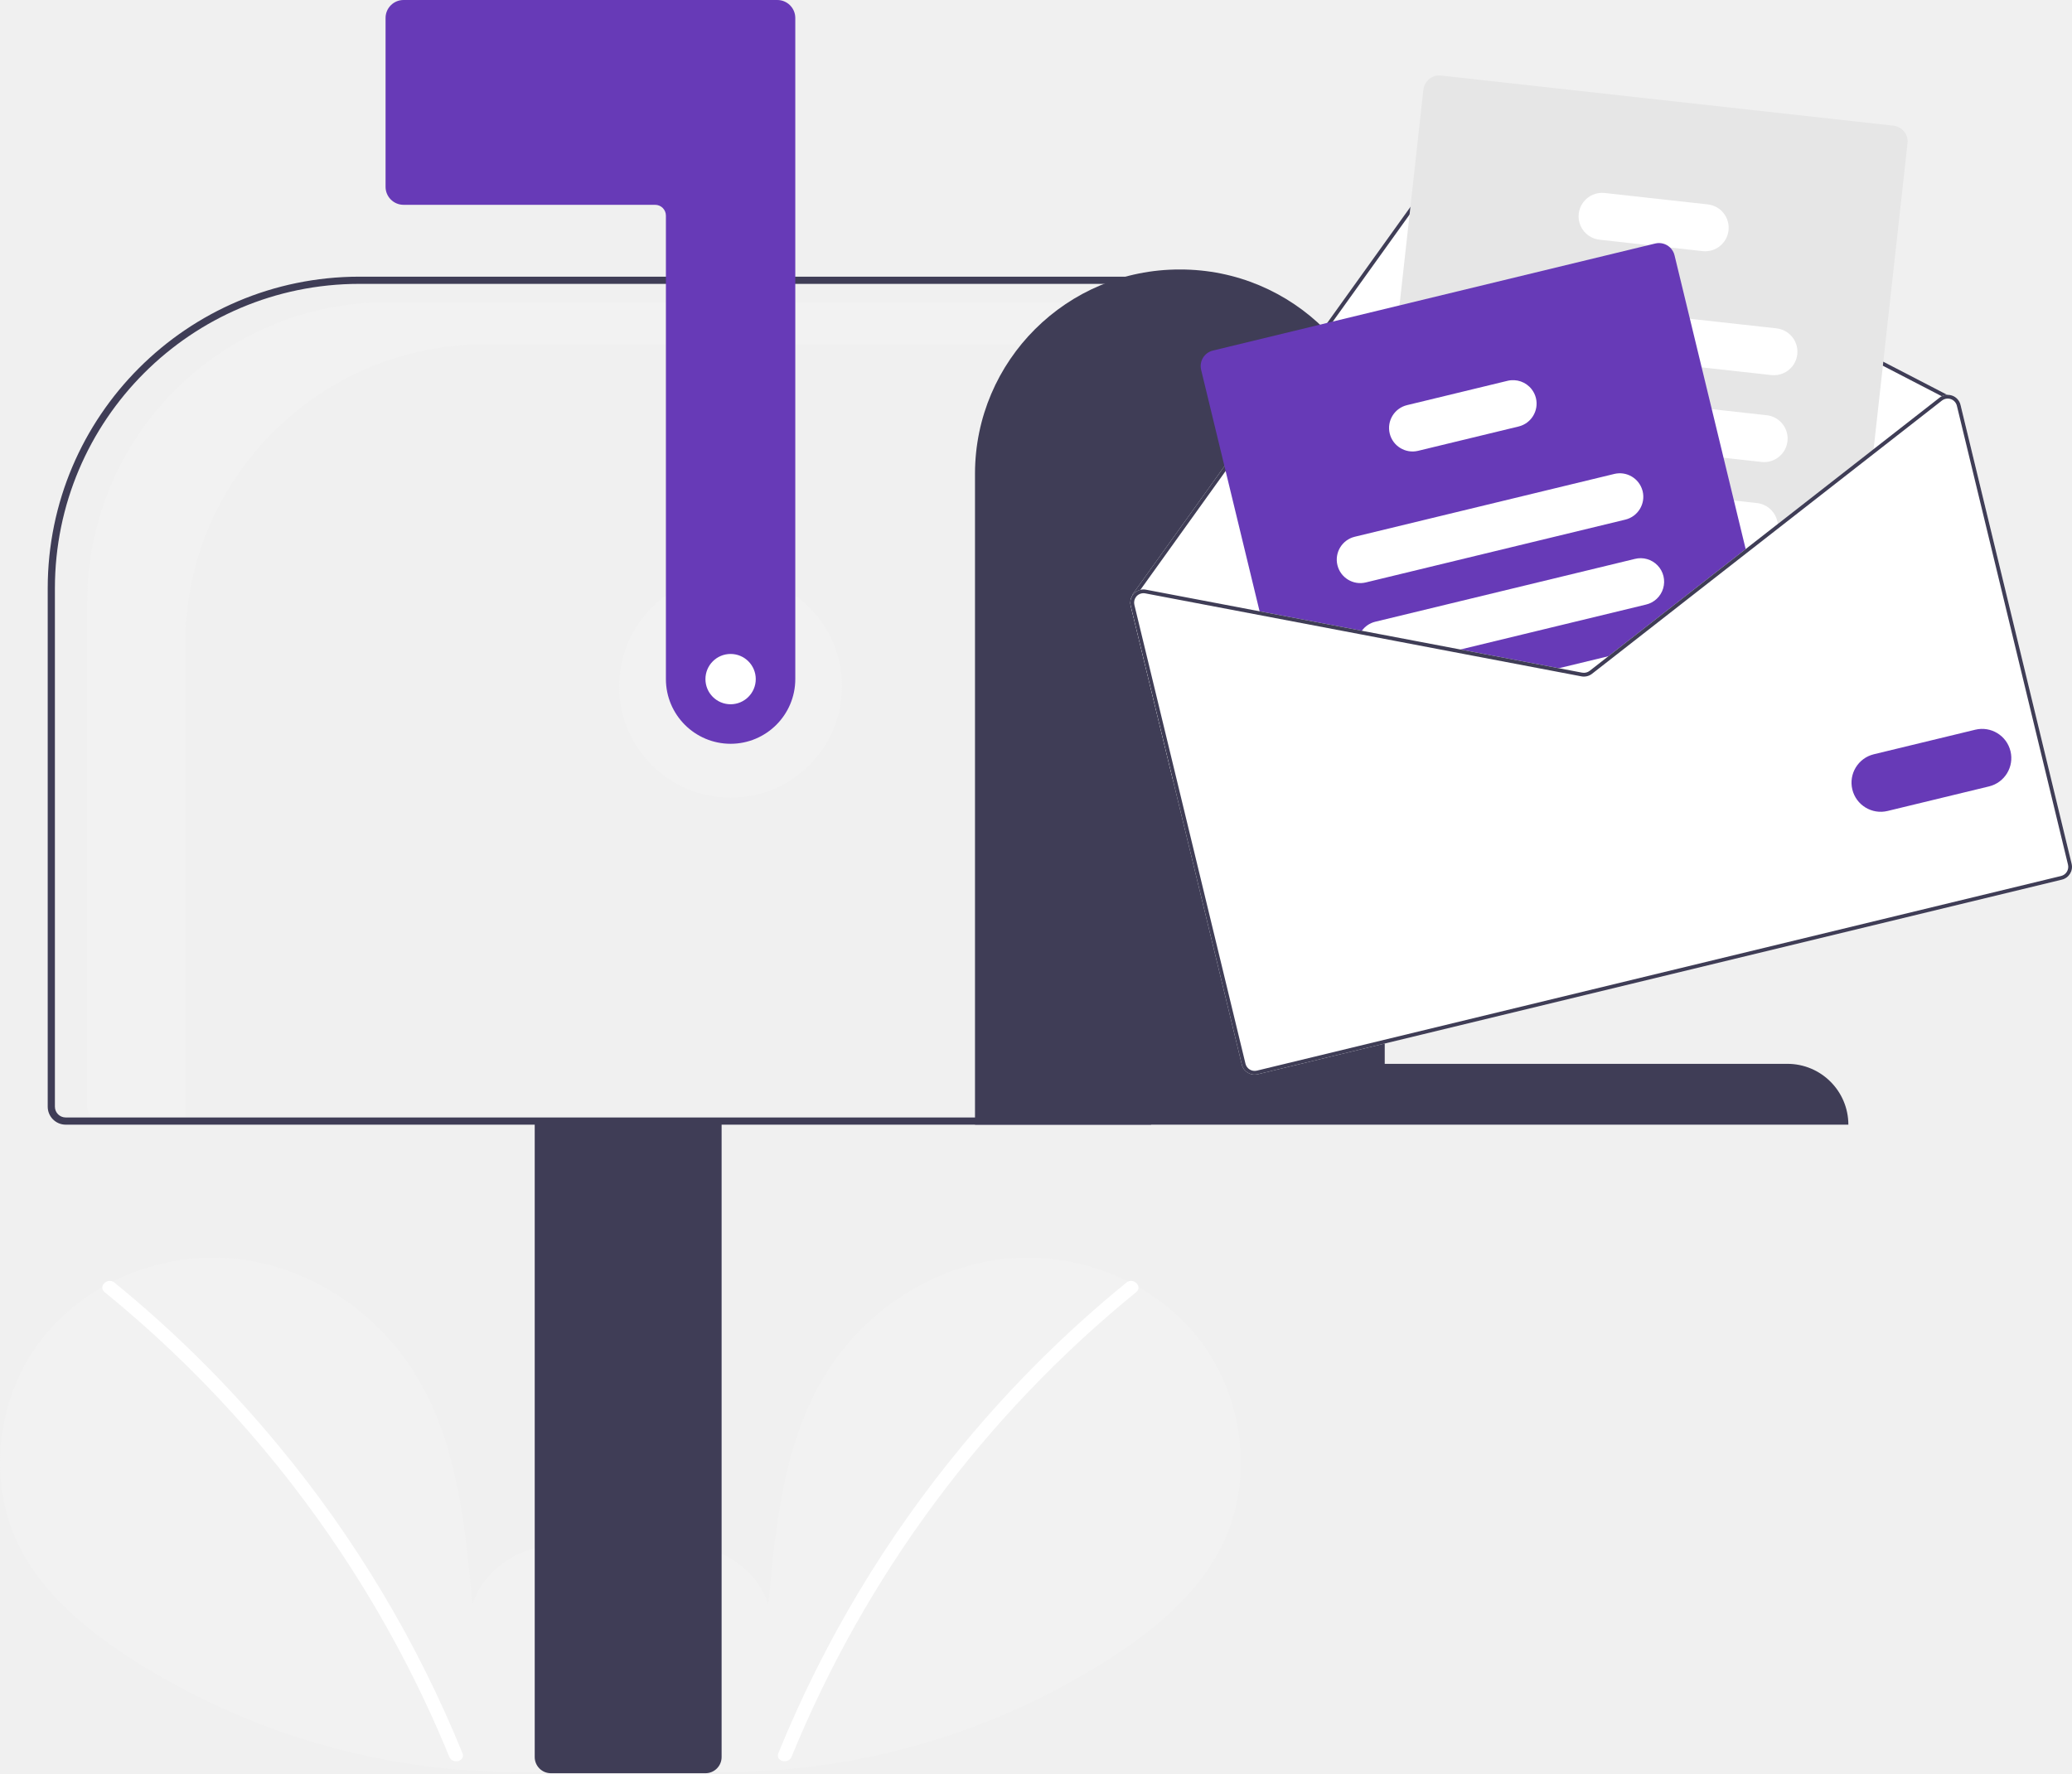
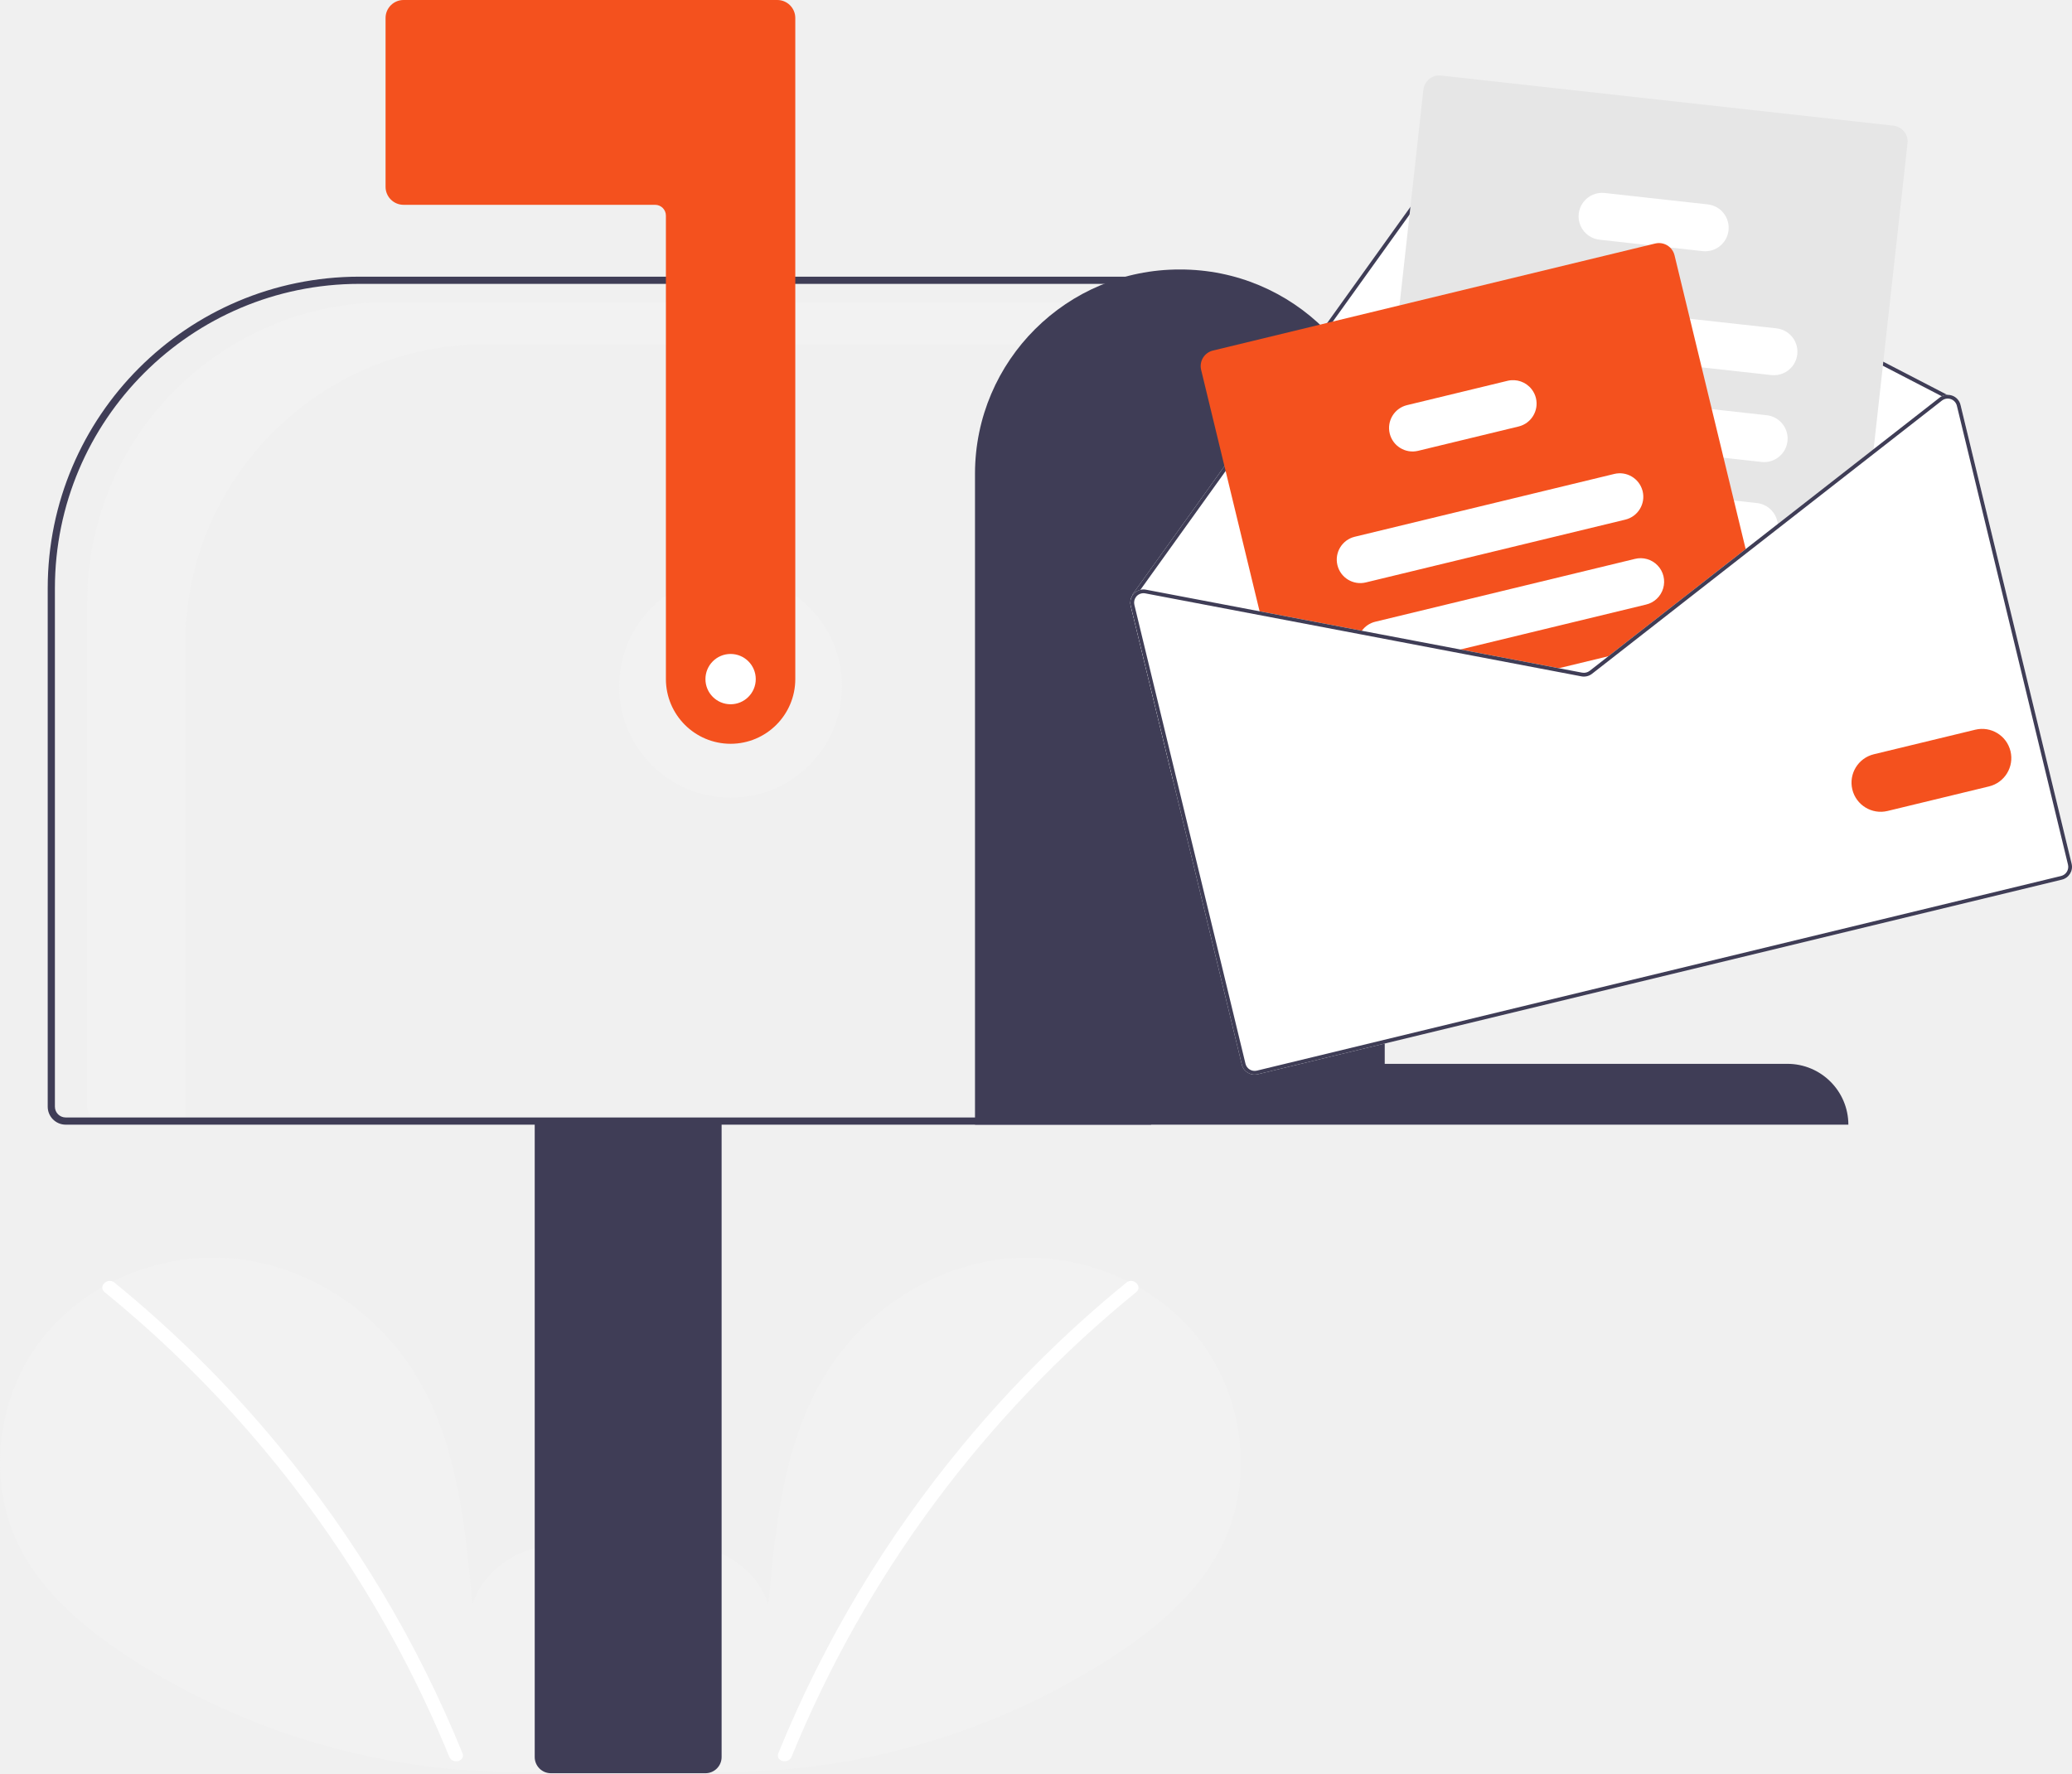
<svg xmlns="http://www.w3.org/2000/svg" data-name="Layer 1" width="576.499" height="493.5" viewBox="0 0 576.499 493.5">
  <path d="M481.172,691.6c9.255-7.82,14.876-20.173,13.402-32.2s-10.605-23.082-22.449-25.636-25.345,4.516-28.943,16.085c-1.98-22.306-4.261-45.547-16.12-64.542-10.738-17.2-29.337-29.507-49.494-31.709s-41.38,6.114-53.951,22.024-15.649,39.039-6.845,57.305c6.486,13.456,18.436,23.47,30.956,31.616a199.786,199.786,0,0,0,136.641,29.893" transform="translate(-311.7504 -203.25)" fill="#f2f2f2" />
  <path d="M343.55,560.174A326.879,326.879,0,0,1,389.104,605.409a327.833,327.833,0,0,1,51.308,85.741c.924,2.264-2.752,3.25-3.666,1.011a324.462,324.462,0,0,0-29.647-56.094,325.7,325.7,0,0,0-66.237-73.205c-1.898-1.546.806-4.221,2.688-2.688Z" transform="translate(-311.7504 -203.25)" fill="#fff" />
  <path d="M487.565,691.6c-9.255-7.82-14.876-20.173-13.402-32.2s10.605-23.082,22.449-25.636,25.345,4.516,28.943,16.085c1.98-22.306,4.261-45.547,16.12-64.542,10.738-17.2,29.337-29.507,49.494-31.709s41.38,6.114,53.951,22.024,15.649,39.039,6.845,57.305c-6.486,13.456-18.436,23.47-30.956,31.616a199.786,199.786,0,0,1-136.641,29.893" transform="translate(-311.7504 -203.25)" fill="#f2f2f2" />
  <path d="M625.187,560.174A326.879,326.879,0,0,0,579.633,605.409a327.833,327.833,0,0,0-51.308,85.741c-.924,2.264,2.752,3.25,3.666,1.011a325.987,325.987,0,0,1,95.884-129.299c1.898-1.546-.806-4.221-2.688-2.688Z" transform="translate(-311.7504 -203.25)" fill="#fff" />
  <circle cx="203.277" cy="191" r="31" fill="#f2f2f2" />
  <path d="M419.446,287.388H633.027V299.073H446.711a83.418,83.418,0,0,0-83.419,83.418V515.25H339.922a3.895,3.895,0,0,1-3.895-3.895V370.806A83.418,83.418,0,0,1,419.446,287.388Z" transform="translate(-311.7504 -203.25)" fill="#f2f2f2" />
  <path d="M460.527,692.25V514.75h52v177.5a4.505,4.505,0,0,1-4.5,4.5h-43A4.505,4.505,0,0,1,460.527,692.25Z" transform="translate(-311.7504 -203.25)" fill="#3f3d56" />
  <path d="M325.027,511.25V366.916A86.764,86.764,0,0,1,411.692,280.25H632.027v236h-302A5.006,5.006,0,0,1,325.027,511.25Zm305-229H411.692a84.761,84.761,0,0,0-84.665,84.666V511.25a3.003,3.003,0,0,0,3,3h300Z" transform="translate(-311.7504 -203.25)" fill="#3f3d56" />
-   <path d="M515.027,410.25a18.02,18.02,0,0,1-18-18v-129a3.003,3.003,0,0,0-3-3h-70a5.006,5.006,0,0,1-5-5v-47a5.006,5.006,0,0,1,5-5h104a5.006,5.006,0,0,1,5,5v184A18.02,18.02,0,0,1,515.027,410.25Z" transform="translate(-311.7504 -203.25)" fill="#673ab7" />
+   <path d="M515.027,410.25a18.02,18.02,0,0,1-18-18v-129a3.003,3.003,0,0,0-3-3h-70a5.006,5.006,0,0,1-5-5v-47a5.006,5.006,0,0,1,5-5h104a5.006,5.006,0,0,1,5,5v184A18.02,18.02,0,0,1,515.027,410.25Z" transform="translate(-311.7504 -203.25)" fill="#F4511E" />
  <path d="M640.027,278.25h0a56.881,56.881,0,0,1,57,56.761V499.321h112a16.965,16.965,0,0,1,17,16.929h-243V335.011A56.881,56.881,0,0,1,640.027,278.25Z" transform="translate(-311.7504 -203.25)" fill="#3f3d56" />
  <path d="M626.349,371.817l11.803,48.756L869.033,364.682l-11.803-48.756a3.638,3.638,0,0,0-2.358-2.595,3.594,3.594,0,0,0-1.334-.201L720.079,244.028a3.682,3.682,0,0,0-4.656,1.119l-64.32,89.694L626.855,368.664a.514.514,0,0,0-.089.418A3.642,3.642,0,0,0,626.349,371.817Z" transform="translate(-311.7504 -203.25)" fill="#fff" />
  <path d="M626.766,369.082a.49.49,0,0,0,.203.316.559.559,0,0,0,.433.086.536.536,0,0,0,.299-.207l.083-.115,1.263-1.766,22.929-31.964,64.301-89.673a2.62,2.62,0,0,1,3.322-.796l132.425,68.567,1.188.617a1.292,1.292,0,0,0,.147.052,1.615,1.615,0,0,1,.271-.026.514.514,0,0,0,.29-.245.524.524,0,0,0-.219-.709l-.164-.087L720.079,244.028a3.682,3.682,0,0,0-4.656,1.119l-64.32,89.694L626.855,368.664A.514.514,0,0,0,626.766,369.082Z" transform="translate(-311.7504 -203.25)" fill="#3f3d56" />
  <path d="M696.107,374.054l5.139.57,38.143,4.225,25.286,2.799,1.494.166,31.552-24.645,1.209-.944,7.452-5.82,26.514-20.706.159-1.454,9.43-85.114a4.454,4.454,0,0,0-3.929-4.912L712.7,224.278a4.456,4.456,0,0,0-4.912,3.929L701.138,288.244l-3.689,33.286L694.149,351.309l-1.53,13.829-.446,4.006A4.457,4.457,0,0,0,696.107,374.054Z" transform="translate(-311.7504 -203.25)" fill="#e6e6e6" />
  <path d="M730.692,299.448l54.517,6.038,19.334,2.141a6.54,6.54,0,1,0,1.44-13l-24.047-2.663-49.799-5.522a6.543,6.543,0,0,0-1.444,13.006Z" transform="translate(-311.7504 -203.25)" fill="#fff" />
  <path d="M727.588,323.564c.141.025.281.05.425.064l63.285,7.011,10.566,1.173a6.542,6.542,0,0,0,1.439-13.005l-15.278-1.69-50.13-5.555-8.436-.935a6.539,6.539,0,0,0-1.87,12.937Z" transform="translate(-311.7504 -203.25)" fill="#fff" />
  <path d="M720.426,344.948a6.539,6.539,0,0,0,4.88,3.125l25.939,2.873,46.197,5.118.01-.002,1.477.165,7.452-5.82a6.471,6.471,0,0,0,.001-1.33,6.555,6.555,0,0,0-5.787-5.824l-6.417-.713-25.457-2.817-18.317-2.031-23.66-2.622a6.54,6.54,0,0,0-6.319,9.88Z" transform="translate(-311.7504 -203.25)" fill="#fff" />
  <path d="M756.859,269.97l13.564,1.502,5.991.665,9.05,1.002a6.542,6.542,0,0,0,1.439-13.005l-28.599-3.165a6.541,6.541,0,1,0-1.445,13.001Z" transform="translate(-311.7504 -203.25)" fill="#fff" />
-   <path d="M645.944,306.182l16.537,68.314,27.601,5.248,25.532,4.861,27.394,5.212,8.753,1.666a3.673,3.673,0,0,0,2.94-.712l7.022-5.485,4.446-3.472,31.552-24.645-20.062-82.874a4.403,4.403,0,0,0-1.244-2.159,4.449,4.449,0,0,0-4.125-1.117L649.22,300.813A4.45,4.45,0,0,0,645.944,306.182Z" transform="translate(-311.7504 -203.25)" fill="#673ab7" />
+   <path d="M645.944,306.182l16.537,68.314,27.601,5.248,25.532,4.861,27.394,5.212,8.753,1.666a3.673,3.673,0,0,0,2.94-.712l7.022-5.485,4.446-3.472,31.552-24.645-20.062-82.874a4.403,4.403,0,0,0-1.244-2.159,4.449,4.449,0,0,0-4.125-1.117L649.22,300.813A4.45,4.45,0,0,0,645.944,306.182Z" transform="translate(-311.7504 -203.25)" fill="#F4511E" />
  <path d="M683.864,360.528a6.546,6.546,0,0,0,7.896,4.818l72.214-17.482a6.55,6.55,0,0,0,4.818-7.896,2.1,2.1,0,0,0-.07-.247,6.539,6.539,0,0,0-7.825-4.571l-72.214,17.482A6.546,6.546,0,0,0,683.864,360.528Z" transform="translate(-311.7504 -203.25)" fill="#fff" />
  <path d="M690.082,379.744l25.532,4.861L769.699,371.512a6.541,6.541,0,1,0-3.078-12.714l-72.214,17.482a6.494,6.494,0,0,0-3.747,2.511A6.583,6.583,0,0,0,690.082,379.744Z" transform="translate(-311.7504 -203.25)" fill="#fff" />
  <path d="M743.008,389.817l8.753,1.666a3.673,3.673,0,0,0,2.94-.712l7.022-5.485Z" transform="translate(-311.7504 -203.25)" fill="#fff" />
  <path d="M698.415,323.897a6.546,6.546,0,0,0,7.896,4.818l27.97-6.771a6.55,6.55,0,0,0,4.818-7.896,6.466,6.466,0,0,0-1.205-2.486,6.545,6.545,0,0,0-6.691-2.332l-27.97,6.771a6.541,6.541,0,0,0-4.818,7.896Z" transform="translate(-311.7504 -203.25)" fill="#fff" />
  <path d="M715.612,384.604l27.398,5.214,8.75,1.666a3.689,3.689,0,0,0,2.938-.711l7.027-5.486-2.466.597-5.206,4.061a2.636,2.636,0,0,1-2.099.508l-6.479-1.232-27.398-5.214Zm81.838-28.539.267,1.102,1.215-.945Zm-81.838,28.539,27.398,5.214,8.75,1.666a3.689,3.689,0,0,0,2.938-.711l7.027-5.486-2.466.597-5.206,4.061a2.636,2.636,0,0,1-2.099.508l-6.479-1.232-27.398-5.214Zm0,0,27.398,5.214,8.75,1.666a3.689,3.689,0,0,0,2.938-.711l7.027-5.486-2.466.597-5.206,4.061a2.636,2.636,0,0,1-2.099.508l-6.479-1.232-27.398-5.214Zm-89.263-12.787,30.916,127.71a3.667,3.667,0,0,0,4.422,2.698l223.761-54.168a3.666,3.666,0,0,0,2.698-4.422l-30.916-127.71a3.638,3.638,0,0,0-2.358-2.595,3.594,3.594,0,0,0-1.334-.201,3.458,3.458,0,0,0-1.514.398,3.179,3.179,0,0,0-.607.377l-18.364,14.34-26.67,20.833-8.935,6.979.002.008-.008.002-32.766,25.578-5.417,4.239-5.206,4.061a2.636,2.636,0,0,1-2.099.508l-6.479-1.232-27.398-5.214L690.656,378.792,630.595,367.362a3.59,3.59,0,0,0-1.547.033,3.67,3.67,0,0,0-1.788,1.036,4.111,4.111,0,0,0-.493.651A3.642,3.642,0,0,0,626.349,371.817Zm89.263,12.787,27.398,5.214,8.75,1.666a3.689,3.689,0,0,0,2.938-.711l7.027-5.486-2.466.597-5.206,4.061a2.636,2.636,0,0,1-2.099.508l-6.479-1.232-27.398-5.214Zm0,0,27.398,5.214,8.75,1.666a3.689,3.689,0,0,0,2.938-.711l7.027-5.486-2.466.597-5.206,4.061a2.636,2.636,0,0,1-2.099.508l-6.479-1.232-27.398-5.214Zm0,0,27.398,5.214,8.75,1.666a3.689,3.689,0,0,0,2.938-.711l7.027-5.486-2.466.597-5.206,4.061a2.636,2.636,0,0,1-2.099.508l-6.479-1.232-27.398-5.214Z" transform="translate(-311.7504 -203.25)" fill="#fff" />
  <path d="M715.612,384.604l27.398,5.214,8.75,1.666a3.689,3.689,0,0,0,2.938-.711l7.027-5.486-2.466.597-5.206,4.061a2.636,2.636,0,0,1-2.099.508l-6.479-1.232-27.398-5.214Zm81.838-28.539.267,1.102,1.215-.945Zm-81.838,28.539,27.398,5.214,8.75,1.666a3.689,3.689,0,0,0,2.938-.711l7.027-5.486-2.466.597-5.206,4.061a2.636,2.636,0,0,1-2.099.508l-6.479-1.232-27.398-5.214Zm0,0,27.398,5.214,8.75,1.666a3.689,3.689,0,0,0,2.938-.711l7.027-5.486-2.466.597-5.206,4.061a2.636,2.636,0,0,1-2.099.508l-6.479-1.232-27.398-5.214ZM627.785,369.161l.136.102c.023-.037.062-.071.092-.11a2.643,2.643,0,0,1,2.385-.768l59.686,11.354,25.528,4.865,27.398,5.214,8.75,1.666a3.689,3.689,0,0,0,2.938-.711l7.027-5.486-2.466.597-5.206,4.061a2.636,2.636,0,0,1-2.099.508l-6.479-1.232-27.398-5.214L690.656,378.792,630.595,367.362a3.59,3.59,0,0,0-1.547.033Zm-1.436,2.657,30.916,127.71a3.667,3.667,0,0,0,4.422,2.698l223.761-54.168a3.666,3.666,0,0,0,2.698-4.422l-30.916-127.71a3.638,3.638,0,0,0-2.358-2.595,3.594,3.594,0,0,0-1.334-.201,3.458,3.458,0,0,0-1.514.398,3.179,3.179,0,0,0-.607.377l-18.364,14.34-26.67,20.833-8.935,6.979.002.008-.008.002-32.766,25.578-5.417,4.239-5.206,4.061a2.636,2.636,0,0,1-2.099.508l-6.479-1.232-27.398-5.214L690.656,378.792,630.595,367.362a3.59,3.59,0,0,0-1.547.033,3.67,3.67,0,0,0-1.788,1.036,4.111,4.111,0,0,0-.493.651A3.642,3.642,0,0,0,626.349,371.817Zm1.02-.247a2.598,2.598,0,0,1,.462-2.191.341.341,0,0,1,.091-.117c.023-.037.062-.071.092-.11a2.643,2.643,0,0,1,2.385-.768l59.686,11.354,25.528,4.865,27.398,5.214,8.75,1.666a3.689,3.689,0,0,0,2.938-.711l7.027-5.486,4.444-3.472,31.547-24.648,1.215-.945,7.447-5.817,26.518-20.709,19.171-14.972a2.604,2.604,0,0,1,.987-.477,1.997,1.997,0,0,1,.305-.05,1.615,1.615,0,0,1,.271-.026,2.679,2.679,0,0,1,.901.147,2.625,2.625,0,0,1,1.686,1.853l30.916,127.71a2.62,2.62,0,0,1-1.931,3.165L661.442,501.214a2.618,2.618,0,0,1-3.158-1.933Zm88.244,13.034,27.398,5.214,8.75,1.666a3.689,3.689,0,0,0,2.938-.711l7.027-5.486-2.466.597-5.206,4.061a2.636,2.636,0,0,1-2.099.508l-6.479-1.232-27.398-5.214Zm0,0,27.398,5.214,8.75,1.666a3.689,3.689,0,0,0,2.938-.711l7.027-5.486-2.466.597-5.206,4.061a2.636,2.636,0,0,1-2.099.508l-6.479-1.232-27.398-5.214Zm0,0,27.398,5.214,8.75,1.666a3.689,3.689,0,0,0,2.938-.711l7.027-5.486-2.466.597-5.206,4.061a2.636,2.636,0,0,1-2.099.508l-6.479-1.232-27.398-5.214Z" transform="translate(-311.7504 -203.25)" fill="#3f3d56" />
-   <path d="M827.129,422.967a8.128,8.128,0,0,1,5.981-9.801l28.242-6.837a8.119,8.119,0,0,1,3.821,15.782l-28.242,6.837A8.128,8.128,0,0,1,827.129,422.967Z" transform="translate(-311.7504 -203.25)" fill="#673ab7" />
+   <path d="M827.129,422.967a8.128,8.128,0,0,1,5.981-9.801l28.242-6.837a8.119,8.119,0,0,1,3.821,15.782l-28.242,6.837A8.128,8.128,0,0,1,827.129,422.967Z" transform="translate(-311.7504 -203.25)" fill="#F4511E" />
  <circle cx="203.277" cy="189" r="7" fill="#fff" />
</svg>
